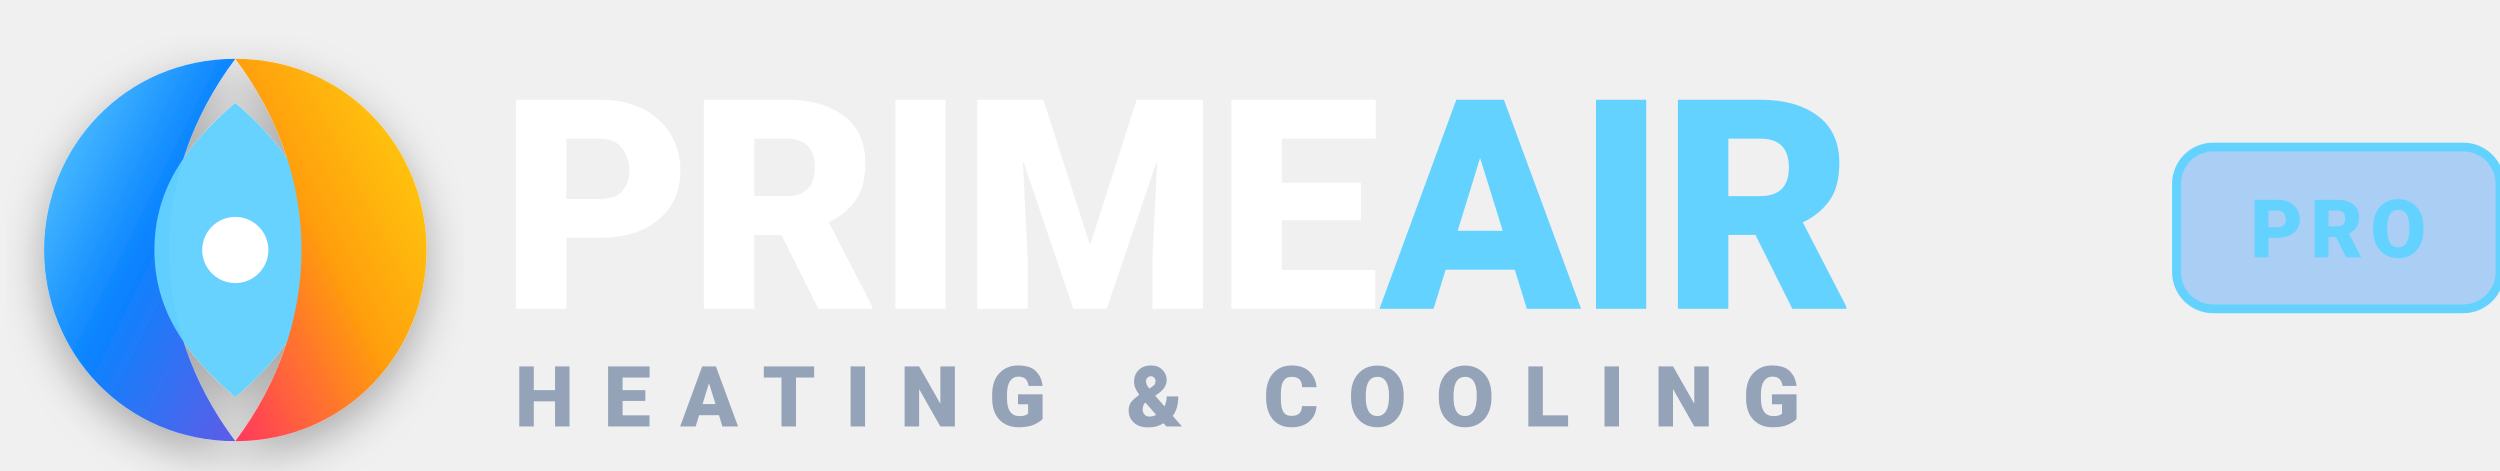
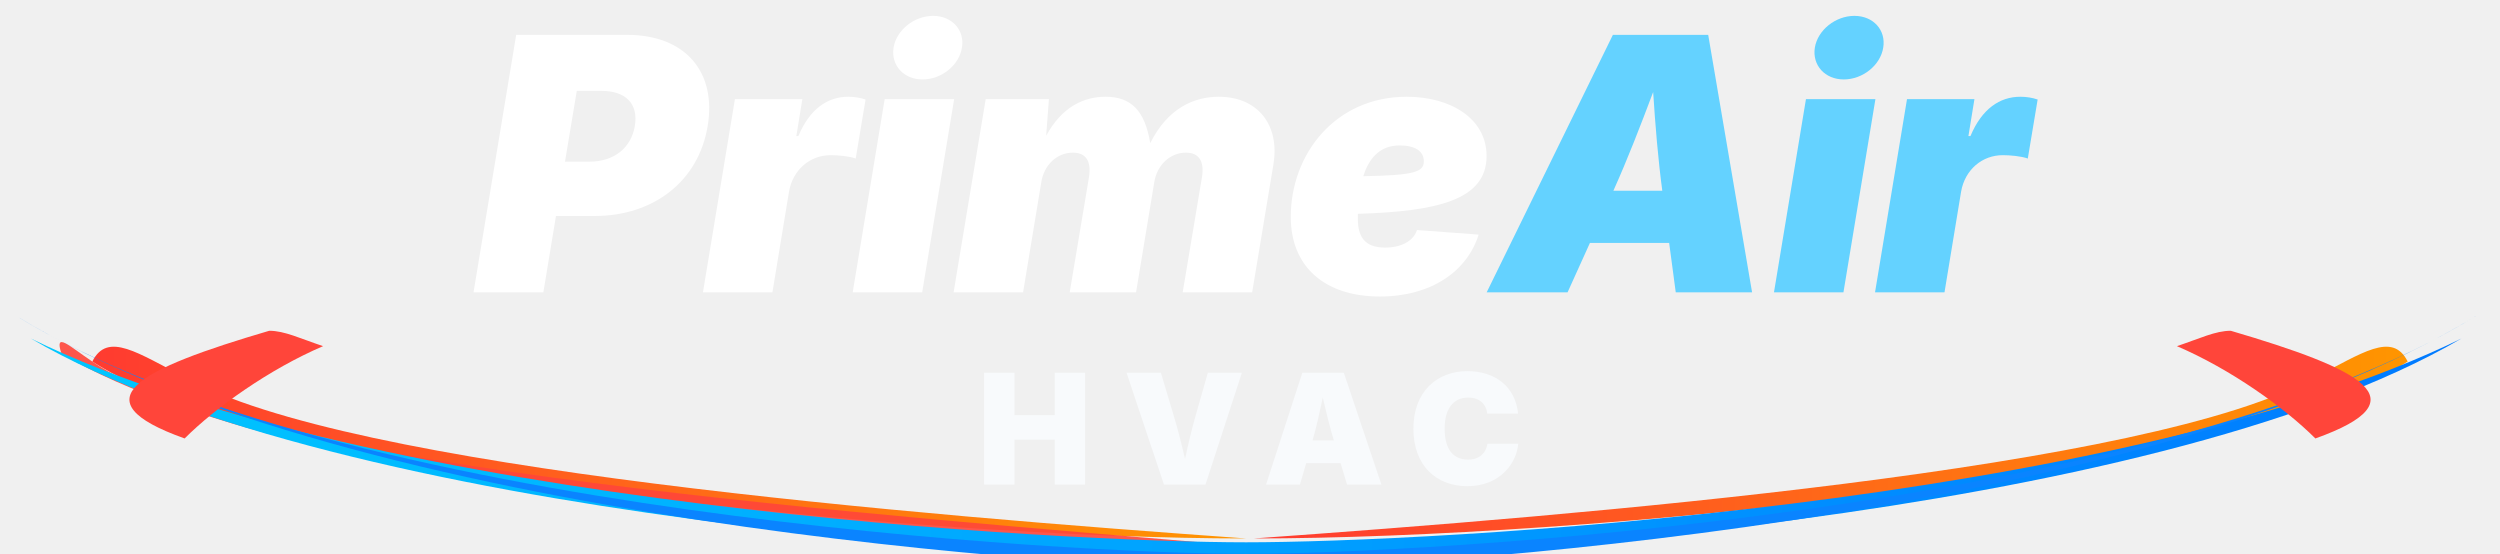
- <svg xmlns="http://www.w3.org/2000/svg" viewBox="0 0 340 64" width="340" height="64" fill="none">
+ <svg xmlns="http://www.w3.org/2000/svg" viewBox="0 0 325 72" width="325" height="72" fill="none">
  <defs>
-     <linearGradient id="warmFlameW" x1="0%" y1="100%" x2="100%" y2="0%">
-       <stop offset="0%" stop-color="#FF375F" />
-       <stop offset="50%" stop-color="#FF9F0A" />
-       <stop offset="100%" stop-color="#FFD60A" />
+     <linearGradient id="heatArcW" x1="0%" y1="0%" x2="100%" y2="0%">
+       <stop offset="0%" stop-color="#FF3B30" />
+       <stop offset="100%" stop-color="#FF9500" />
    </linearGradient>
-     <linearGradient id="coolFrostW" x1="0%" y1="0%" x2="100%" y2="100%">
-       <stop offset="0%" stop-color="#64D2FF" />
-       <stop offset="50%" stop-color="#0A84FF" />
-       <stop offset="100%" stop-color="#5E5CE6" />
+     <linearGradient id="coolArcW" x1="0%" y1="0%" x2="100%" y2="0%">
+       <stop offset="0%" stop-color="#00C7FF" />
+       <stop offset="100%" stop-color="#007AFF" />
    </linearGradient>
-     <filter id="subtleGlowW" x="-10%" y="-10%" width="120%" height="120%">
-       <feDropShadow dx="0" dy="2" stdDeviation="3" flood-opacity="0.3" />
-     </filter>
  </defs>
-   <g transform="translate(4, 4)" filter="url(#subtleGlowW)">
-     <path d="M 28 4 C 13 4, 2 16, 2 30 C 2 44, 13 56, 28 56 C 22 48, 19 39, 19 30 C 19 21, 22 12, 28 4 Z" fill="url(#coolFrostW)" />
-     <path d="M 28 10 C 21 16, 17 22, 17 30 C 17 38, 21 44, 28 50 C 35 44, 39 38, 39 30 C 39 22, 35 16, 28 10 Z" fill="#64D2FF" opacity="0.95" />
-     <path d="M 28 4 C 34 12, 37 21, 37 30 C 37 39, 34 48, 28 56 C 43 56, 54 44, 54 30 C 54 16, 43 4, 28 4 Z" fill="url(#warmFlameW)" />
-     <circle cx="28" cy="30" r="4.5" fill="#FFFFFF" />
-   </g>
-   <g transform="translate(68, 6)">
-     <text x="0" y="36" font-family="-apple-system, BlinkMacSystemFont, 'Segoe UI', Roboto, 'Montserrat', 'Inter', sans-serif" font-weight="900" font-size="40" letter-spacing="-0.5" fill="#FFFFFF">
-       PRIME<tspan fill="#64D2FF">AIR</tspan>
-     </text>
-     <text x="2" y="52" font-family="-apple-system, BlinkMacSystemFont, 'Segoe UI', Roboto, sans-serif" font-weight="800" font-size="11.5" letter-spacing="4" fill="#94A3B8">
-       HEATING &amp; COOLING
-     </text>
-     <rect x="228" y="14" width="44" height="22" rx="5" fill="#0A84FF" fill-opacity="0.3" stroke="#64D2FF" stroke-width="1.2" />
-     <text x="250" y="29" text-anchor="middle" font-family="-apple-system, BlinkMacSystemFont, 'Segoe UI', Roboto, sans-serif" font-weight="900" font-size="11" letter-spacing="1" fill="#64D2FF">PRO</text>
-   </g>
+   <path d="M 12 47 C 35 62, 120 70, 162 70 C 120 67, 45 61, 24 49 C 18 46, 14 43, 12 47 Z" fill="url(#heatArcW)" />
+   <path d="M 8 46 C 42 66, 135 71, 162 71 C 115 67, 32 61, 12 47 C 9 45, 7 43, 8 46 Z" fill="#FF453A" opacity="0.9" />
+   <path d="M 313 47 C 290 62, 205 70, 163 70 C 205 67, 280 61, 301 49 C 307 46, 311 43, 313 47 Z" fill="url(#heatArcW)" />
+   <path d="M 4 44 C 45 68, 140 73, 162 73 C 184 73, 279 68, 320 44 C 275 66, 185 70.5, 162 70.5 C 139 70.5, 49 66, 4 44 Z" fill="url(#coolArcW)" />
+   <path d="M 2 41 C 46 68, 142 74, 162 74 C 182 74, 278 68, 322 41 C 280 67, 184 72, 162 72 C 140 72, 44 67, 2 41 Z" fill="#0A84FF" />
+   <path d="M 35 43 C 18 48, 10 52, 24 57 C 28 53, 35 48, 42 45 C 39 44, 37 43, 35 43 Z" fill="#FF453A" />
+   <path d="M 290 43 C 307 48, 315 52, 301 57 C 297 53, 290 48, 283 45 C 286 44, 288 43, 290 43 Z" fill="#FF453A" />
+   <text x="162.5" y="38" text-anchor="middle" font-family="-apple-system, BlinkMacSystemFont, 'Impact', 'Arial Black', 'Montserrat', sans-serif" font-weight="900" font-style="italic" font-size="46" letter-spacing="-0.5" fill="#FFFFFF">
+     Prime<tspan fill="#64D2FF">Air</tspan>
+   </text>
+   <text x="162.5" y="63" text-anchor="middle" font-family="-apple-system, BlinkMacSystemFont, 'Arial Black', 'Montserrat', sans-serif" font-weight="900" font-size="20" letter-spacing="4" fill="#F8FAFC">
+     HVAC
+   </text>
</svg>
